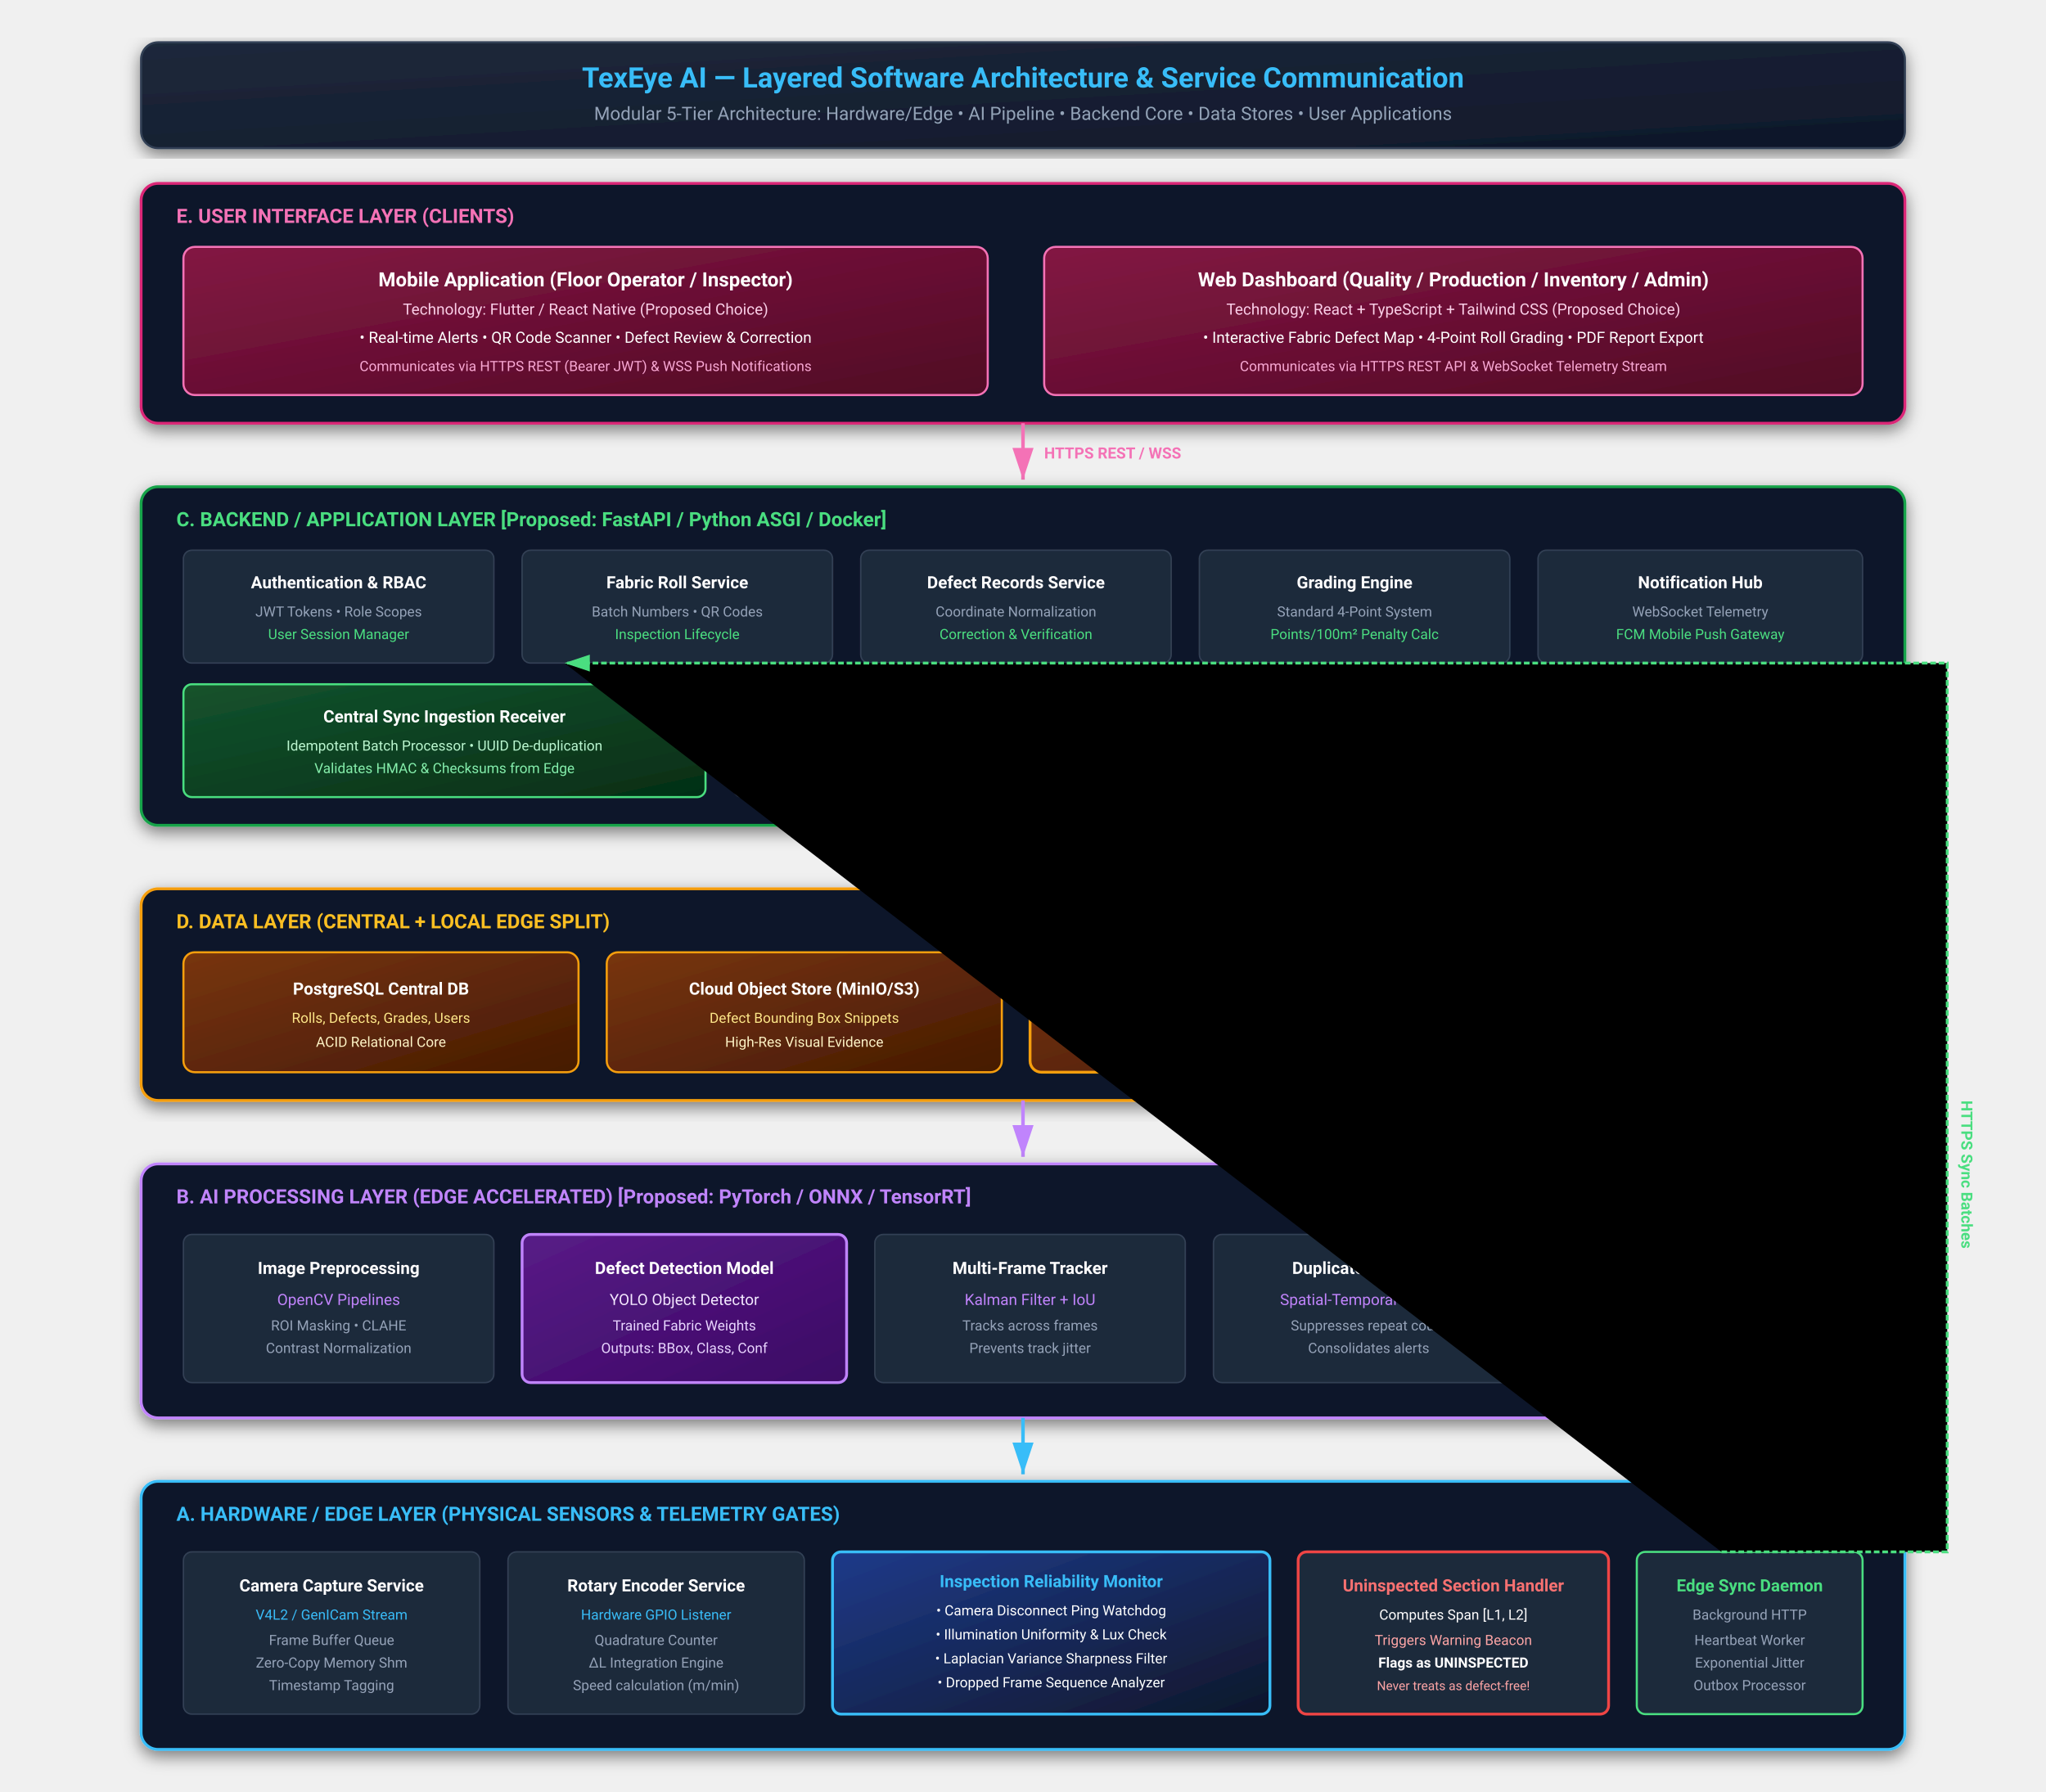
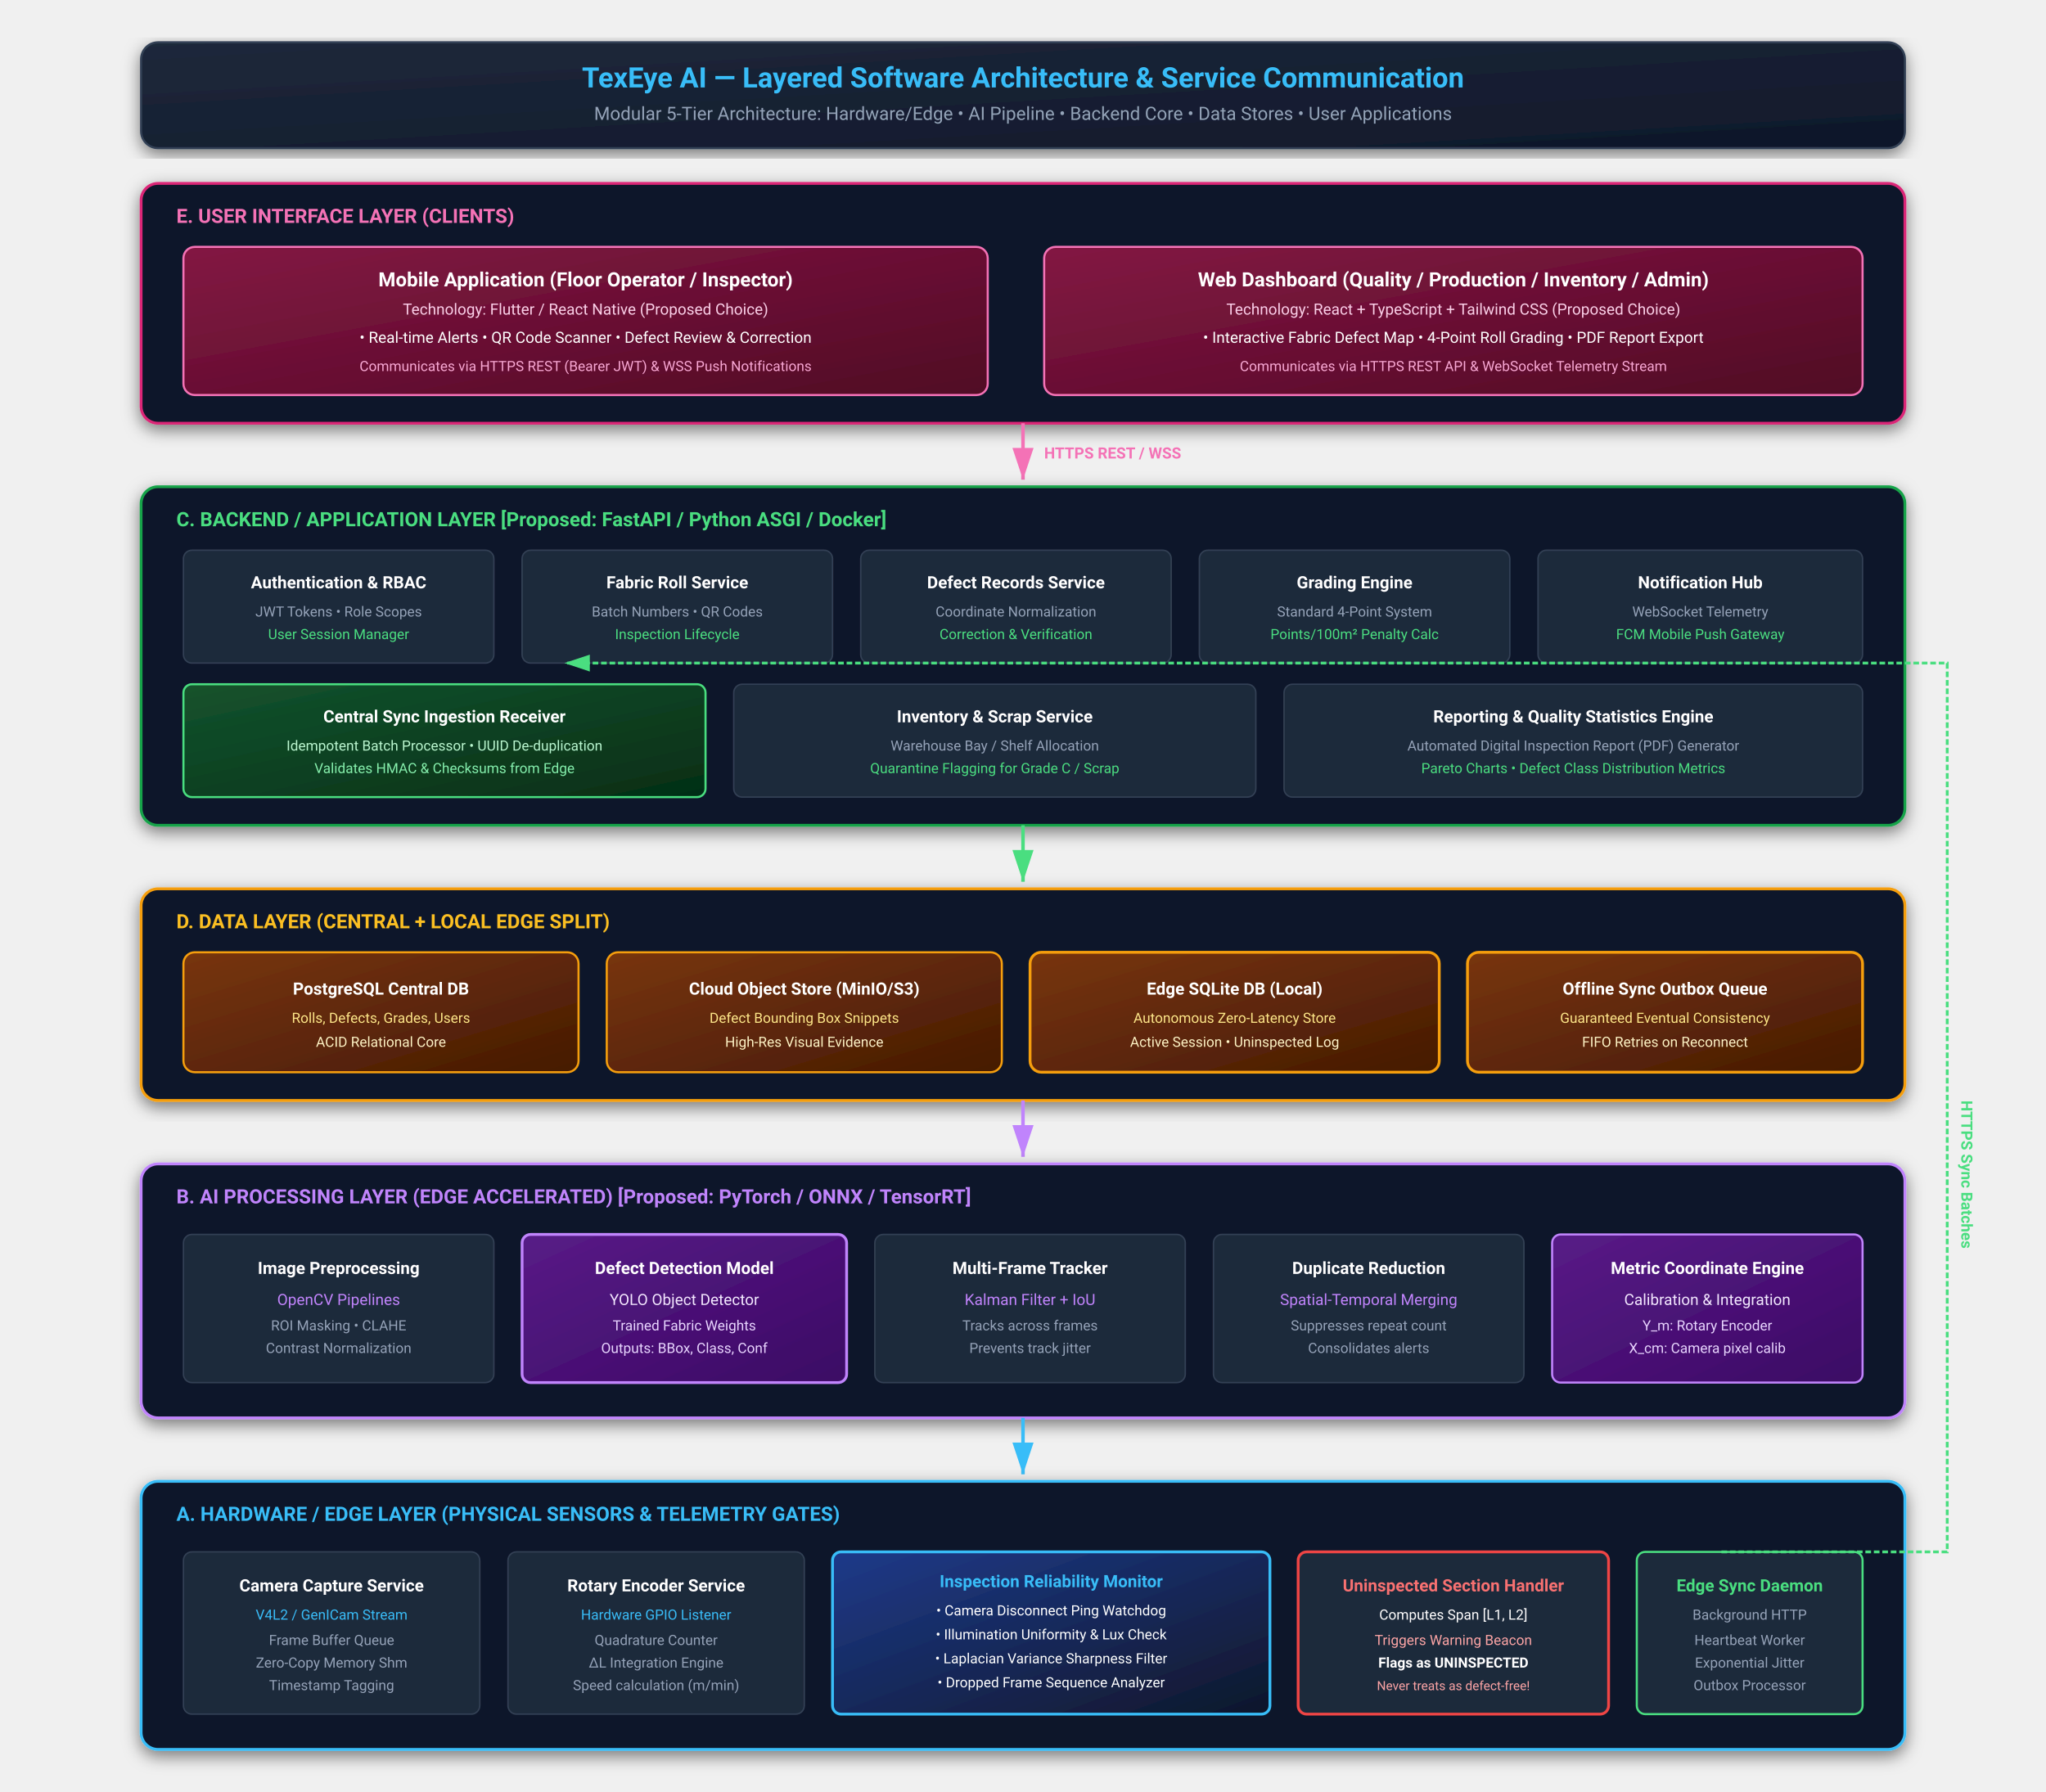
<svg xmlns="http://www.w3.org/2000/svg" viewBox="0 0 1450 1270" width="100%" height="100%" style="background-color: #0b1120; font-family: -apple-system, BlinkMacSystemFont, 'Segoe UI', Roboto, Helvetica, Arial, sans-serif;">
  <defs>
    <linearGradient id="hdrGrad5" x1="0%" y1="0%" x2="100%" y2="100%">
      <stop offset="0%" stop-color="#1e293b" />
      <stop offset="100%" stop-color="#0f172a" />
    </linearGradient>
    <linearGradient id="uiGrad" x1="0%" y1="0%" x2="100%" y2="100%">
      <stop offset="0%" stop-color="#831843" />
      <stop offset="100%" stop-color="#500724" />
    </linearGradient>
    <linearGradient id="appGrad" x1="0%" y1="0%" x2="100%" y2="100%">
      <stop offset="0%" stop-color="#14532d" />
      <stop offset="100%" stop-color="#052e16" />
    </linearGradient>
    <linearGradient id="aiGrad" x1="0%" y1="0%" x2="100%" y2="100%">
      <stop offset="0%" stop-color="#581c87" />
      <stop offset="100%" stop-color="#3b0764" />
    </linearGradient>
    <linearGradient id="edgeGrad5" x1="0%" y1="0%" x2="100%" y2="100%">
      <stop offset="0%" stop-color="#1e3a8a" />
      <stop offset="100%" stop-color="#0f172a" />
    </linearGradient>
    <linearGradient id="dataGrad" x1="0%" y1="0%" x2="100%" y2="100%">
      <stop offset="0%" stop-color="#78350f" />
      <stop offset="100%" stop-color="#451a03" />
    </linearGradient>
    <filter id="shadow5" x="-10%" y="-10%" width="120%" height="120%">
      <feDropShadow dx="0" dy="4" stdDeviation="6" flood-color="#000000" flood-opacity="0.5" />
    </filter>
    <marker id="aB" markerWidth="10" markerHeight="10" refX="9" refY="3" orient="auto">
      <path d="M0,0 L0,6 L9,3 z" fill="#38bdf8" />
    </marker>
    <marker id="aG" markerWidth="10" markerHeight="10" refX="9" refY="3" orient="auto">
      <path d="M0,0 L0,6 L9,3 z" fill="#4ade80" />
    </marker>
    <marker id="aP" markerWidth="10" markerHeight="10" refX="9" refY="3" orient="auto">
      <path d="M0,0 L0,6 L9,3 z" fill="#c084fc" />
    </marker>
    <marker id="aPK" markerWidth="10" markerHeight="10" refX="9" refY="3" orient="auto">
      <path d="M0,0 L0,6 L9,3 z" fill="#f472b6" />
    </marker>
    <marker id="aY" markerWidth="10" markerHeight="10" refX="9" refY="3" orient="auto">
      <path d="M0,0 L0,6 L9,3 z" fill="#fbbf24" />
    </marker>
  </defs>
  <g transform="translate(100, 30)" filter="url(#shadow5)">
    <rect width="1250" height="75" rx="12" fill="url(#hdrGrad5)" stroke="#334155" stroke-width="1.5" />
    <text x="625" y="32" fill="#38bdf8" font-size="20" font-weight="bold" text-anchor="middle">TexEye AI — Layered Software Architecture &amp; Service Communication</text>
    <text x="625" y="55" fill="#94a3b8" font-size="13" text-anchor="middle">Modular 5-Tier Architecture: Hardware/Edge • AI Pipeline • Backend Core • Data Stores • User Applications</text>
  </g>
  <g transform="translate(100, 130)" filter="url(#shadow5)">
    <rect width="1250" height="170" rx="12" fill="#0f172a" stroke="#db2777" stroke-width="2" />
    <text x="25" y="28" fill="#f472b6" font-size="14" font-weight="bold">E. USER INTERFACE LAYER (CLIENTS)</text>
    <rect x="30" y="45" width="570" height="105" rx="8" fill="url(#uiGrad)" stroke="#f472b6" stroke-width="1.5" />
    <text x="315" y="73" fill="#ffffff" font-size="14" font-weight="bold" text-anchor="middle">Mobile Application (Floor Operator / Inspector)</text>
    <text x="315" y="93" fill="#fbcfe8" font-size="11" text-anchor="middle">Technology: Flutter / React Native (Proposed Choice)</text>
    <text x="315" y="113" fill="#ffffff" font-size="11" text-anchor="middle">• Real-time Alerts • QR Code Scanner • Defect Review &amp; Correction</text>
    <text x="315" y="133" fill="#f9a8d4" font-size="10" text-anchor="middle">Communicates via HTTPS REST (Bearer JWT) &amp; WSS Push Notifications</text>
    <rect x="640" y="45" width="580" height="105" rx="8" fill="url(#uiGrad)" stroke="#f472b6" stroke-width="1.5" />
    <text x="930" y="73" fill="#ffffff" font-size="14" font-weight="bold" text-anchor="middle">Web Dashboard (Quality / Production / Inventory / Admin)</text>
    <text x="930" y="93" fill="#fbcfe8" font-size="11" text-anchor="middle">Technology: React + TypeScript + Tailwind CSS (Proposed Choice)</text>
    <text x="930" y="113" fill="#ffffff" font-size="11" text-anchor="middle">• Interactive Fabric Defect Map • 4-Point Roll Grading • PDF Report Export</text>
    <text x="930" y="133" fill="#f9a8d4" font-size="10" text-anchor="middle">Communicates via HTTPS REST API &amp; WebSocket Telemetry Stream</text>
  </g>
-   <path d="M 725 300 L 725 340" stroke="#f472b6" stroke-width="2.5" marker-end="url(#aPK)" />
+   <path d="M 725 300 L 725 340" stroke="#f472b6" stroke-width="2.5" marker-end="url(#aPK)" fill="none" />
  <text x="740" y="325" fill="#f472b6" font-size="11" font-weight="bold">HTTPS REST / WSS</text>
  <g transform="translate(100, 345)" filter="url(#shadow5)">
    <rect width="1250" height="240" rx="12" fill="#0f172a" stroke="#16a34a" stroke-width="2" />
    <text x="25" y="28" fill="#4ade80" font-size="14" font-weight="bold">C. BACKEND / APPLICATION LAYER [Proposed: FastAPI / Python ASGI / Docker]</text>
    <rect x="30" y="45" width="220" height="80" rx="6" fill="#1e293b" stroke="#334155" stroke-width="1" />
    <text x="140" y="72" fill="#ffffff" font-size="12" font-weight="bold" text-anchor="middle">Authentication &amp; RBAC</text>
    <text x="140" y="92" fill="#94a3b8" font-size="10" text-anchor="middle">JWT Tokens • Role Scopes</text>
    <text x="140" y="108" fill="#4ade80" font-size="10" text-anchor="middle">User Session Manager</text>
    <rect x="270" y="45" width="220" height="80" rx="6" fill="#1e293b" stroke="#334155" stroke-width="1" />
    <text x="380" y="72" fill="#ffffff" font-size="12" font-weight="bold" text-anchor="middle">Fabric Roll Service</text>
    <text x="380" y="92" fill="#94a3b8" font-size="10" text-anchor="middle">Batch Numbers • QR Codes</text>
    <text x="380" y="108" fill="#4ade80" font-size="10" text-anchor="middle">Inspection Lifecycle</text>
    <rect x="510" y="45" width="220" height="80" rx="6" fill="#1e293b" stroke="#334155" stroke-width="1" />
    <text x="620" y="72" fill="#ffffff" font-size="12" font-weight="bold" text-anchor="middle">Defect Records Service</text>
    <text x="620" y="92" fill="#94a3b8" font-size="10" text-anchor="middle">Coordinate Normalization</text>
    <text x="620" y="108" fill="#4ade80" font-size="10" text-anchor="middle">Correction &amp; Verification</text>
    <rect x="750" y="45" width="220" height="80" rx="6" fill="#1e293b" stroke="#334155" stroke-width="1" />
    <text x="860" y="72" fill="#ffffff" font-size="12" font-weight="bold" text-anchor="middle">Grading Engine</text>
    <text x="860" y="92" fill="#94a3b8" font-size="10" text-anchor="middle">Standard 4-Point System</text>
    <text x="860" y="108" fill="#4ade80" font-size="10" text-anchor="middle">Points/100m² Penalty Calc</text>
    <rect x="990" y="45" width="230" height="80" rx="6" fill="#1e293b" stroke="#334155" stroke-width="1" />
    <text x="1105" y="72" fill="#ffffff" font-size="12" font-weight="bold" text-anchor="middle">Notification Hub</text>
    <text x="1105" y="92" fill="#94a3b8" font-size="10" text-anchor="middle">WebSocket Telemetry</text>
    <text x="1105" y="108" fill="#4ade80" font-size="10" text-anchor="middle">FCM Mobile Push Gateway</text>
    <rect x="30" y="140" width="370" height="80" rx="6" fill="url(#appGrad)" stroke="#4ade80" stroke-width="1.5" />
    <text x="215" y="167" fill="#ffffff" font-size="12" font-weight="bold" text-anchor="middle">Central Sync Ingestion Receiver</text>
    <text x="215" y="187" fill="#bbf7d0" font-size="10" text-anchor="middle">Idempotent Batch Processor • UUID De-duplication</text>
    <text x="215" y="203" fill="#86efac" font-size="10" text-anchor="middle">Validates HMAC &amp; Checksums from Edge</text>
    <rect x="420" y="140" width="370" height="80" rx="6" fill="#1e293b" stroke="#334155" stroke-width="1" />
    <text x="605" y="167" fill="#ffffff" font-size="12" font-weight="bold" text-anchor="middle">Inventory &amp; Scrap Service</text>
    <text x="605" y="187" fill="#94a3b8" font-size="10" text-anchor="middle">Warehouse Bay / Shelf Allocation</text>
    <text x="605" y="203" fill="#4ade80" font-size="10" text-anchor="middle">Quarantine Flagging for Grade C / Scrap</text>
    <rect x="810" y="140" width="410" height="80" rx="6" fill="#1e293b" stroke="#334155" stroke-width="1" />
    <text x="1015" y="167" fill="#ffffff" font-size="12" font-weight="bold" text-anchor="middle">Reporting &amp; Quality Statistics Engine</text>
    <text x="1015" y="187" fill="#94a3b8" font-size="10" text-anchor="middle">Automated Digital Inspection Report (PDF) Generator</text>
    <text x="1015" y="203" fill="#4ade80" font-size="10" text-anchor="middle">Pareto Charts • Defect Class Distribution Metrics</text>
  </g>
-   <path d="M 725 585 L 725 625" stroke="#4ade80" stroke-width="2.5" marker-end="url(#aG)" />
+   <path d="M 725 585 L 725 625" stroke="#4ade80" stroke-width="2.5" marker-end="url(#aG)" fill="none" />
  <g transform="translate(100, 630)" filter="url(#shadow5)">
    <rect width="1250" height="150" rx="12" fill="#0f172a" stroke="#f59e0b" stroke-width="2" />
    <text x="25" y="28" fill="#fbbf24" font-size="14" font-weight="bold">D. DATA LAYER (CENTRAL + LOCAL EDGE SPLIT)</text>
    <rect x="30" y="45" width="280" height="85" rx="8" fill="url(#dataGrad)" stroke="#f59e0b" stroke-width="1.5" />
    <text x="170" y="75" fill="#ffffff" font-size="12" font-weight="bold" text-anchor="middle">PostgreSQL Central DB</text>
    <text x="170" y="95" fill="#fde68a" font-size="10" text-anchor="middle">Rolls, Defects, Grades, Users</text>
    <text x="170" y="112" fill="#fef3c7" font-size="10" text-anchor="middle">ACID Relational Core</text>
    <rect x="330" y="45" width="280" height="85" rx="8" fill="url(#dataGrad)" stroke="#f59e0b" stroke-width="1.5" />
    <text x="470" y="75" fill="#ffffff" font-size="12" font-weight="bold" text-anchor="middle">Cloud Object Store (MinIO/S3)</text>
    <text x="470" y="95" fill="#fde68a" font-size="10" text-anchor="middle">Defect Bounding Box Snippets</text>
    <text x="470" y="112" fill="#fef3c7" font-size="10" text-anchor="middle">High-Res Visual Evidence</text>
    <rect x="630" y="45" width="290" height="85" rx="8" fill="url(#dataGrad)" stroke="#f59e0b" stroke-width="2" />
    <text x="775" y="75" fill="#ffffff" font-size="12" font-weight="bold" text-anchor="middle">Edge SQLite DB (Local)</text>
    <text x="775" y="95" fill="#fde68a" font-size="10" text-anchor="middle">Autonomous Zero-Latency Store</text>
    <text x="775" y="112" fill="#fef3c7" font-size="10" text-anchor="middle">Active Session • Uninspected Log</text>
    <rect x="940" y="45" width="280" height="85" rx="8" fill="url(#dataGrad)" stroke="#f59e0b" stroke-width="2" />
    <text x="1080" y="75" fill="#ffffff" font-size="12" font-weight="bold" text-anchor="middle">Offline Sync Outbox Queue</text>
    <text x="1080" y="95" fill="#fde68a" font-size="10" text-anchor="middle">Guaranteed Eventual Consistency</text>
    <text x="1080" y="112" fill="#fef3c7" font-size="10" text-anchor="middle">FIFO Retries on Reconnect</text>
  </g>
-   <path d="M 725 780 L 725 820" stroke="#c084fc" stroke-width="2.5" marker-end="url(#aP)" />
+   <path d="M 725 780 L 725 820" stroke="#c084fc" stroke-width="2.5" marker-end="url(#aP)" fill="none" />
  <g transform="translate(100, 825)" filter="url(#shadow5)">
    <rect width="1250" height="180" rx="12" fill="#0f172a" stroke="#c084fc" stroke-width="2" />
    <text x="25" y="28" fill="#c084fc" font-size="14" font-weight="bold">B. AI PROCESSING LAYER (EDGE ACCELERATED) [Proposed: PyTorch / ONNX / TensorRT]</text>
    <rect x="30" y="50" width="220" height="105" rx="6" fill="#1e293b" stroke="#334155" stroke-width="1" />
    <text x="140" y="78" fill="#ffffff" font-size="12" font-weight="bold" text-anchor="middle">Image Preprocessing</text>
    <text x="140" y="100" fill="#c084fc" font-size="11" text-anchor="middle">OpenCV Pipelines</text>
    <text x="140" y="118" fill="#94a3b8" font-size="10" text-anchor="middle">ROI Masking • CLAHE</text>
    <text x="140" y="134" fill="#94a3b8" font-size="10" text-anchor="middle">Contrast Normalization</text>
    <rect x="270" y="50" width="230" height="105" rx="6" fill="url(#aiGrad)" stroke="#c084fc" stroke-width="2" />
    <text x="385" y="78" fill="#ffffff" font-size="12" font-weight="bold" text-anchor="middle">Defect Detection Model</text>
    <text x="385" y="100" fill="#f3e8ff" font-size="11" text-anchor="middle">YOLO Object Detector</text>
    <text x="385" y="118" fill="#e9d5ff" font-size="10" text-anchor="middle">Trained Fabric Weights</text>
    <text x="385" y="134" fill="#e9d5ff" font-size="10" text-anchor="middle">Outputs: BBox, Class, Conf</text>
    <rect x="520" y="50" width="220" height="105" rx="6" fill="#1e293b" stroke="#334155" stroke-width="1" />
    <text x="630" y="78" fill="#ffffff" font-size="12" font-weight="bold" text-anchor="middle">Multi-Frame Tracker</text>
    <text x="630" y="100" fill="#c084fc" font-size="11" text-anchor="middle">Kalman Filter + IoU</text>
    <text x="630" y="118" fill="#94a3b8" font-size="10" text-anchor="middle">Tracks across frames</text>
    <text x="630" y="134" fill="#94a3b8" font-size="10" text-anchor="middle">Prevents track jitter</text>
    <rect x="760" y="50" width="220" height="105" rx="6" fill="#1e293b" stroke="#334155" stroke-width="1" />
    <text x="870" y="78" fill="#ffffff" font-size="12" font-weight="bold" text-anchor="middle">Duplicate Reduction</text>
    <text x="870" y="100" fill="#c084fc" font-size="11" text-anchor="middle">Spatial-Temporal Merging</text>
    <text x="870" y="118" fill="#94a3b8" font-size="10" text-anchor="middle">Suppresses repeat count</text>
    <text x="870" y="134" fill="#94a3b8" font-size="10" text-anchor="middle">Consolidates alerts</text>
    <rect x="1000" y="50" width="220" height="105" rx="6" fill="url(#aiGrad)" stroke="#c084fc" stroke-width="1.5" />
    <text x="1110" y="78" fill="#ffffff" font-size="12" font-weight="bold" text-anchor="middle">Metric Coordinate Engine</text>
    <text x="1110" y="100" fill="#f3e8ff" font-size="11" text-anchor="middle">Calibration &amp; Integration</text>
    <text x="1110" y="118" fill="#e9d5ff" font-size="10" text-anchor="middle">Y_m: Rotary Encoder</text>
    <text x="1110" y="134" fill="#e9d5ff" font-size="10" text-anchor="middle">X_cm: Camera pixel calib</text>
  </g>
-   <path d="M 725 1005 L 725 1045" stroke="#38bdf8" stroke-width="2.5" marker-end="url(#aB)" />
+   <path d="M 725 1005 L 725 1045" stroke="#38bdf8" stroke-width="2.5" marker-end="url(#aB)" fill="none" />
  <g transform="translate(100, 1050)" filter="url(#shadow5)">
    <rect width="1250" height="190" rx="12" fill="#0f172a" stroke="#38bdf8" stroke-width="2" />
    <text x="25" y="28" fill="#38bdf8" font-size="14" font-weight="bold">A. HARDWARE / EDGE LAYER (PHYSICAL SENSORS &amp; TELEMETRY GATES)</text>
    <rect x="30" y="50" width="210" height="115" rx="6" fill="#1e293b" stroke="#334155" stroke-width="1" />
    <text x="135" y="78" fill="#ffffff" font-size="12" font-weight="bold" text-anchor="middle">Camera Capture Service</text>
    <text x="135" y="98" fill="#38bdf8" font-size="10" text-anchor="middle">V4L2 / GenICam Stream</text>
    <text x="135" y="116" fill="#94a3b8" font-size="10" text-anchor="middle">Frame Buffer Queue</text>
    <text x="135" y="132" fill="#94a3b8" font-size="10" text-anchor="middle">Zero-Copy Memory Shm</text>
    <text x="135" y="148" fill="#94a3b8" font-size="10" text-anchor="middle">Timestamp Tagging</text>
    <rect x="260" y="50" width="210" height="115" rx="6" fill="#1e293b" stroke="#334155" stroke-width="1" />
    <text x="365" y="78" fill="#ffffff" font-size="12" font-weight="bold" text-anchor="middle">Rotary Encoder Service</text>
    <text x="365" y="98" fill="#38bdf8" font-size="10" text-anchor="middle">Hardware GPIO Listener</text>
    <text x="365" y="116" fill="#94a3b8" font-size="10" text-anchor="middle">Quadrature Counter</text>
    <text x="365" y="132" fill="#94a3b8" font-size="10" text-anchor="middle">ΔL Integration Engine</text>
    <text x="365" y="148" fill="#94a3b8" font-size="10" text-anchor="middle">Speed calculation (m/min)</text>
    <rect x="490" y="50" width="310" height="115" rx="6" fill="url(#edgeGrad5)" stroke="#38bdf8" stroke-width="2" />
    <text x="645" y="75" fill="#38bdf8" font-size="12" font-weight="bold" text-anchor="middle">Inspection Reliability Monitor</text>
    <text x="645" y="95" fill="#ffffff" font-size="10" text-anchor="middle">• Camera Disconnect Ping Watchdog</text>
    <text x="645" y="112" fill="#ffffff" font-size="10" text-anchor="middle">• Illumination Uniformity &amp; Lux Check</text>
    <text x="645" y="129" fill="#ffffff" font-size="10" text-anchor="middle">• Laplacian Variance Sharpness Filter</text>
    <text x="645" y="146" fill="#ffffff" font-size="10" text-anchor="middle">• Dropped Frame Sequence Analyzer</text>
    <rect x="820" y="50" width="220" height="115" rx="6" fill="#1e293b" stroke="#ef4444" stroke-width="2" />
    <text x="930" y="78" fill="#f87171" font-size="12" font-weight="bold" text-anchor="middle">Uninspected Section Handler</text>
    <text x="930" y="98" fill="#ffffff" font-size="10" text-anchor="middle">Computes Span [L1, L2]</text>
    <text x="930" y="116" fill="#fca5a5" font-size="10" text-anchor="middle">Triggers Warning Beacon</text>
    <text x="930" y="132" fill="#ffffff" font-size="10" font-weight="bold" text-anchor="middle">Flags as UNINSPECTED</text>
    <text x="930" y="148" fill="#fca5a5" font-size="9" text-anchor="middle">Never treats as defect-free!</text>
    <rect x="1060" y="50" width="160" height="115" rx="6" fill="#1e293b" stroke="#4ade80" stroke-width="1.5" />
    <text x="1140" y="78" fill="#4ade80" font-size="12" font-weight="bold" text-anchor="middle">Edge Sync Daemon</text>
    <text x="1140" y="98" fill="#94a3b8" font-size="10" text-anchor="middle">Background HTTP</text>
    <text x="1140" y="116" fill="#94a3b8" font-size="10" text-anchor="middle">Heartbeat Worker</text>
    <text x="1140" y="132" fill="#94a3b8" font-size="10" text-anchor="middle">Exponential Jitter</text>
    <text x="1140" y="148" fill="#94a3b8" font-size="10" text-anchor="middle">Outbox Processor</text>
  </g>
-   <path d="M 1220 1100 L 1380 1100 L 1380 470 L 400 470" stroke="#4ade80" stroke-width="2" stroke-dasharray="4 2" marker-end="url(#aG)" />
+   <path d="M 1220 1100 L 1380 1100 L 1380 470 L 400 470" stroke="#4ade80" stroke-width="2" stroke-dasharray="4 2" marker-end="url(#aG)" fill="none" />
  <text x="1390" y="780" fill="#4ade80" font-size="11" font-weight="bold" transform="rotate(90, 1390, 780)">HTTPS Sync Batches</text>
</svg>
